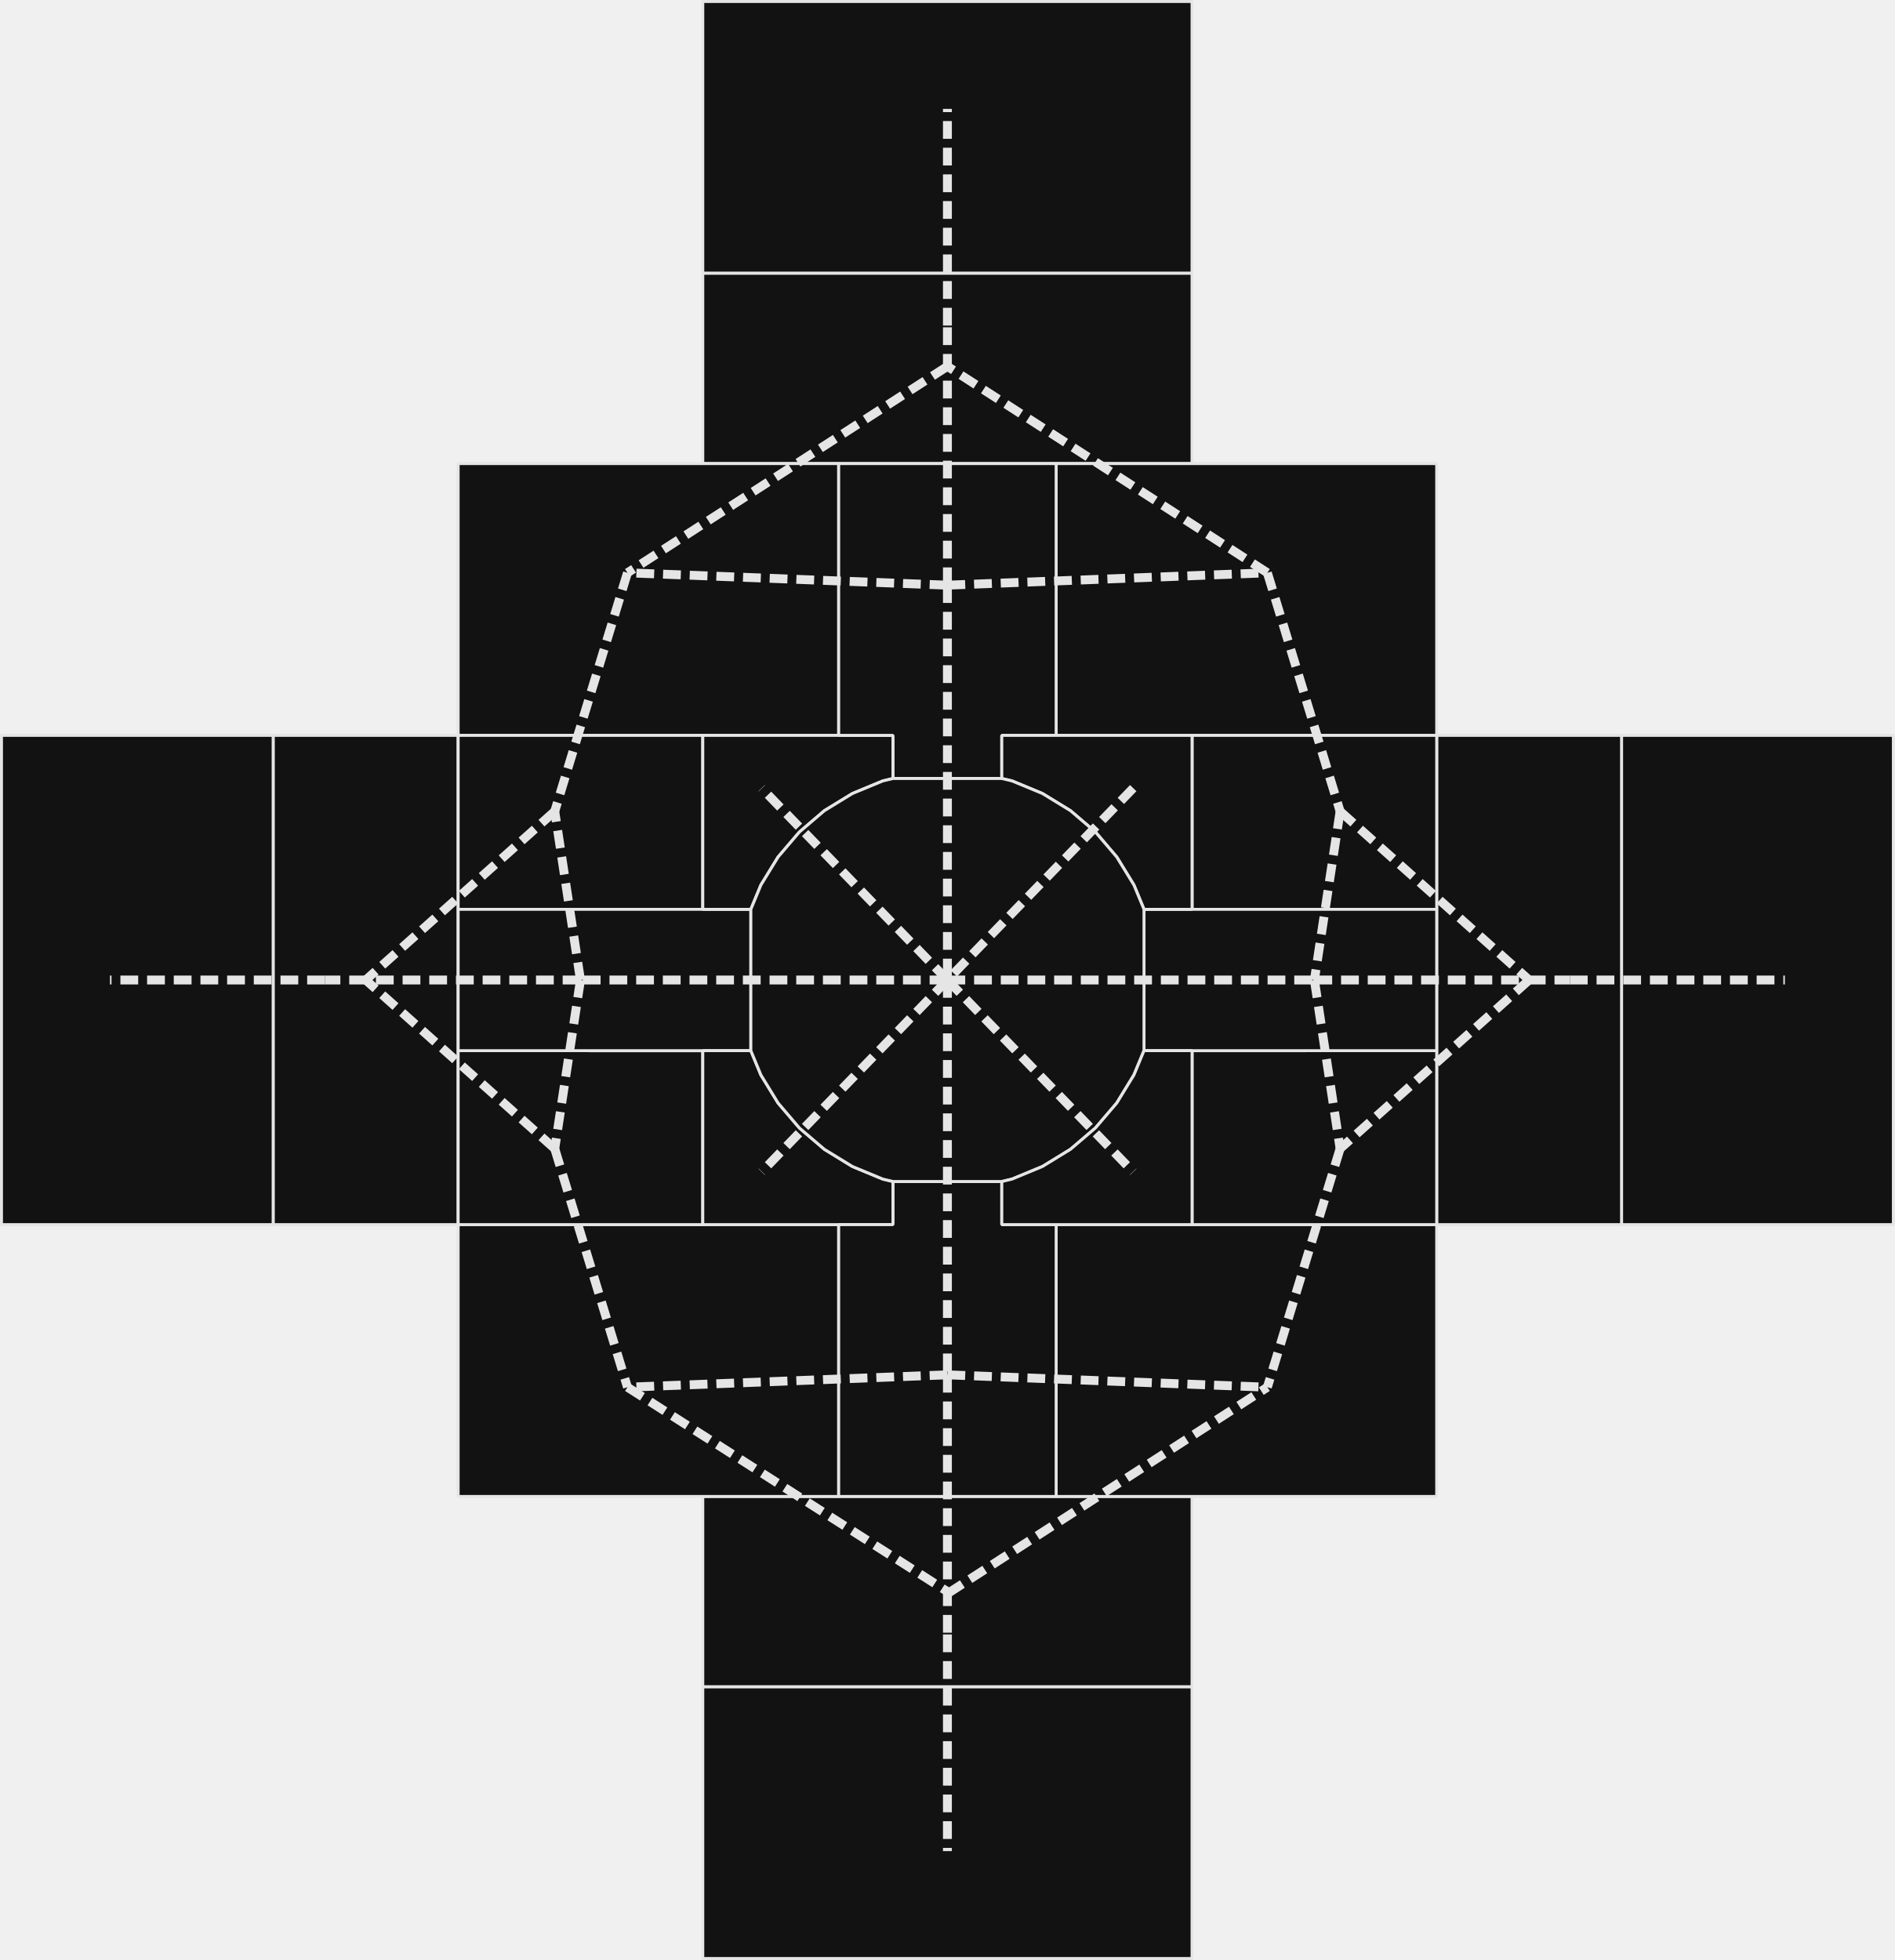
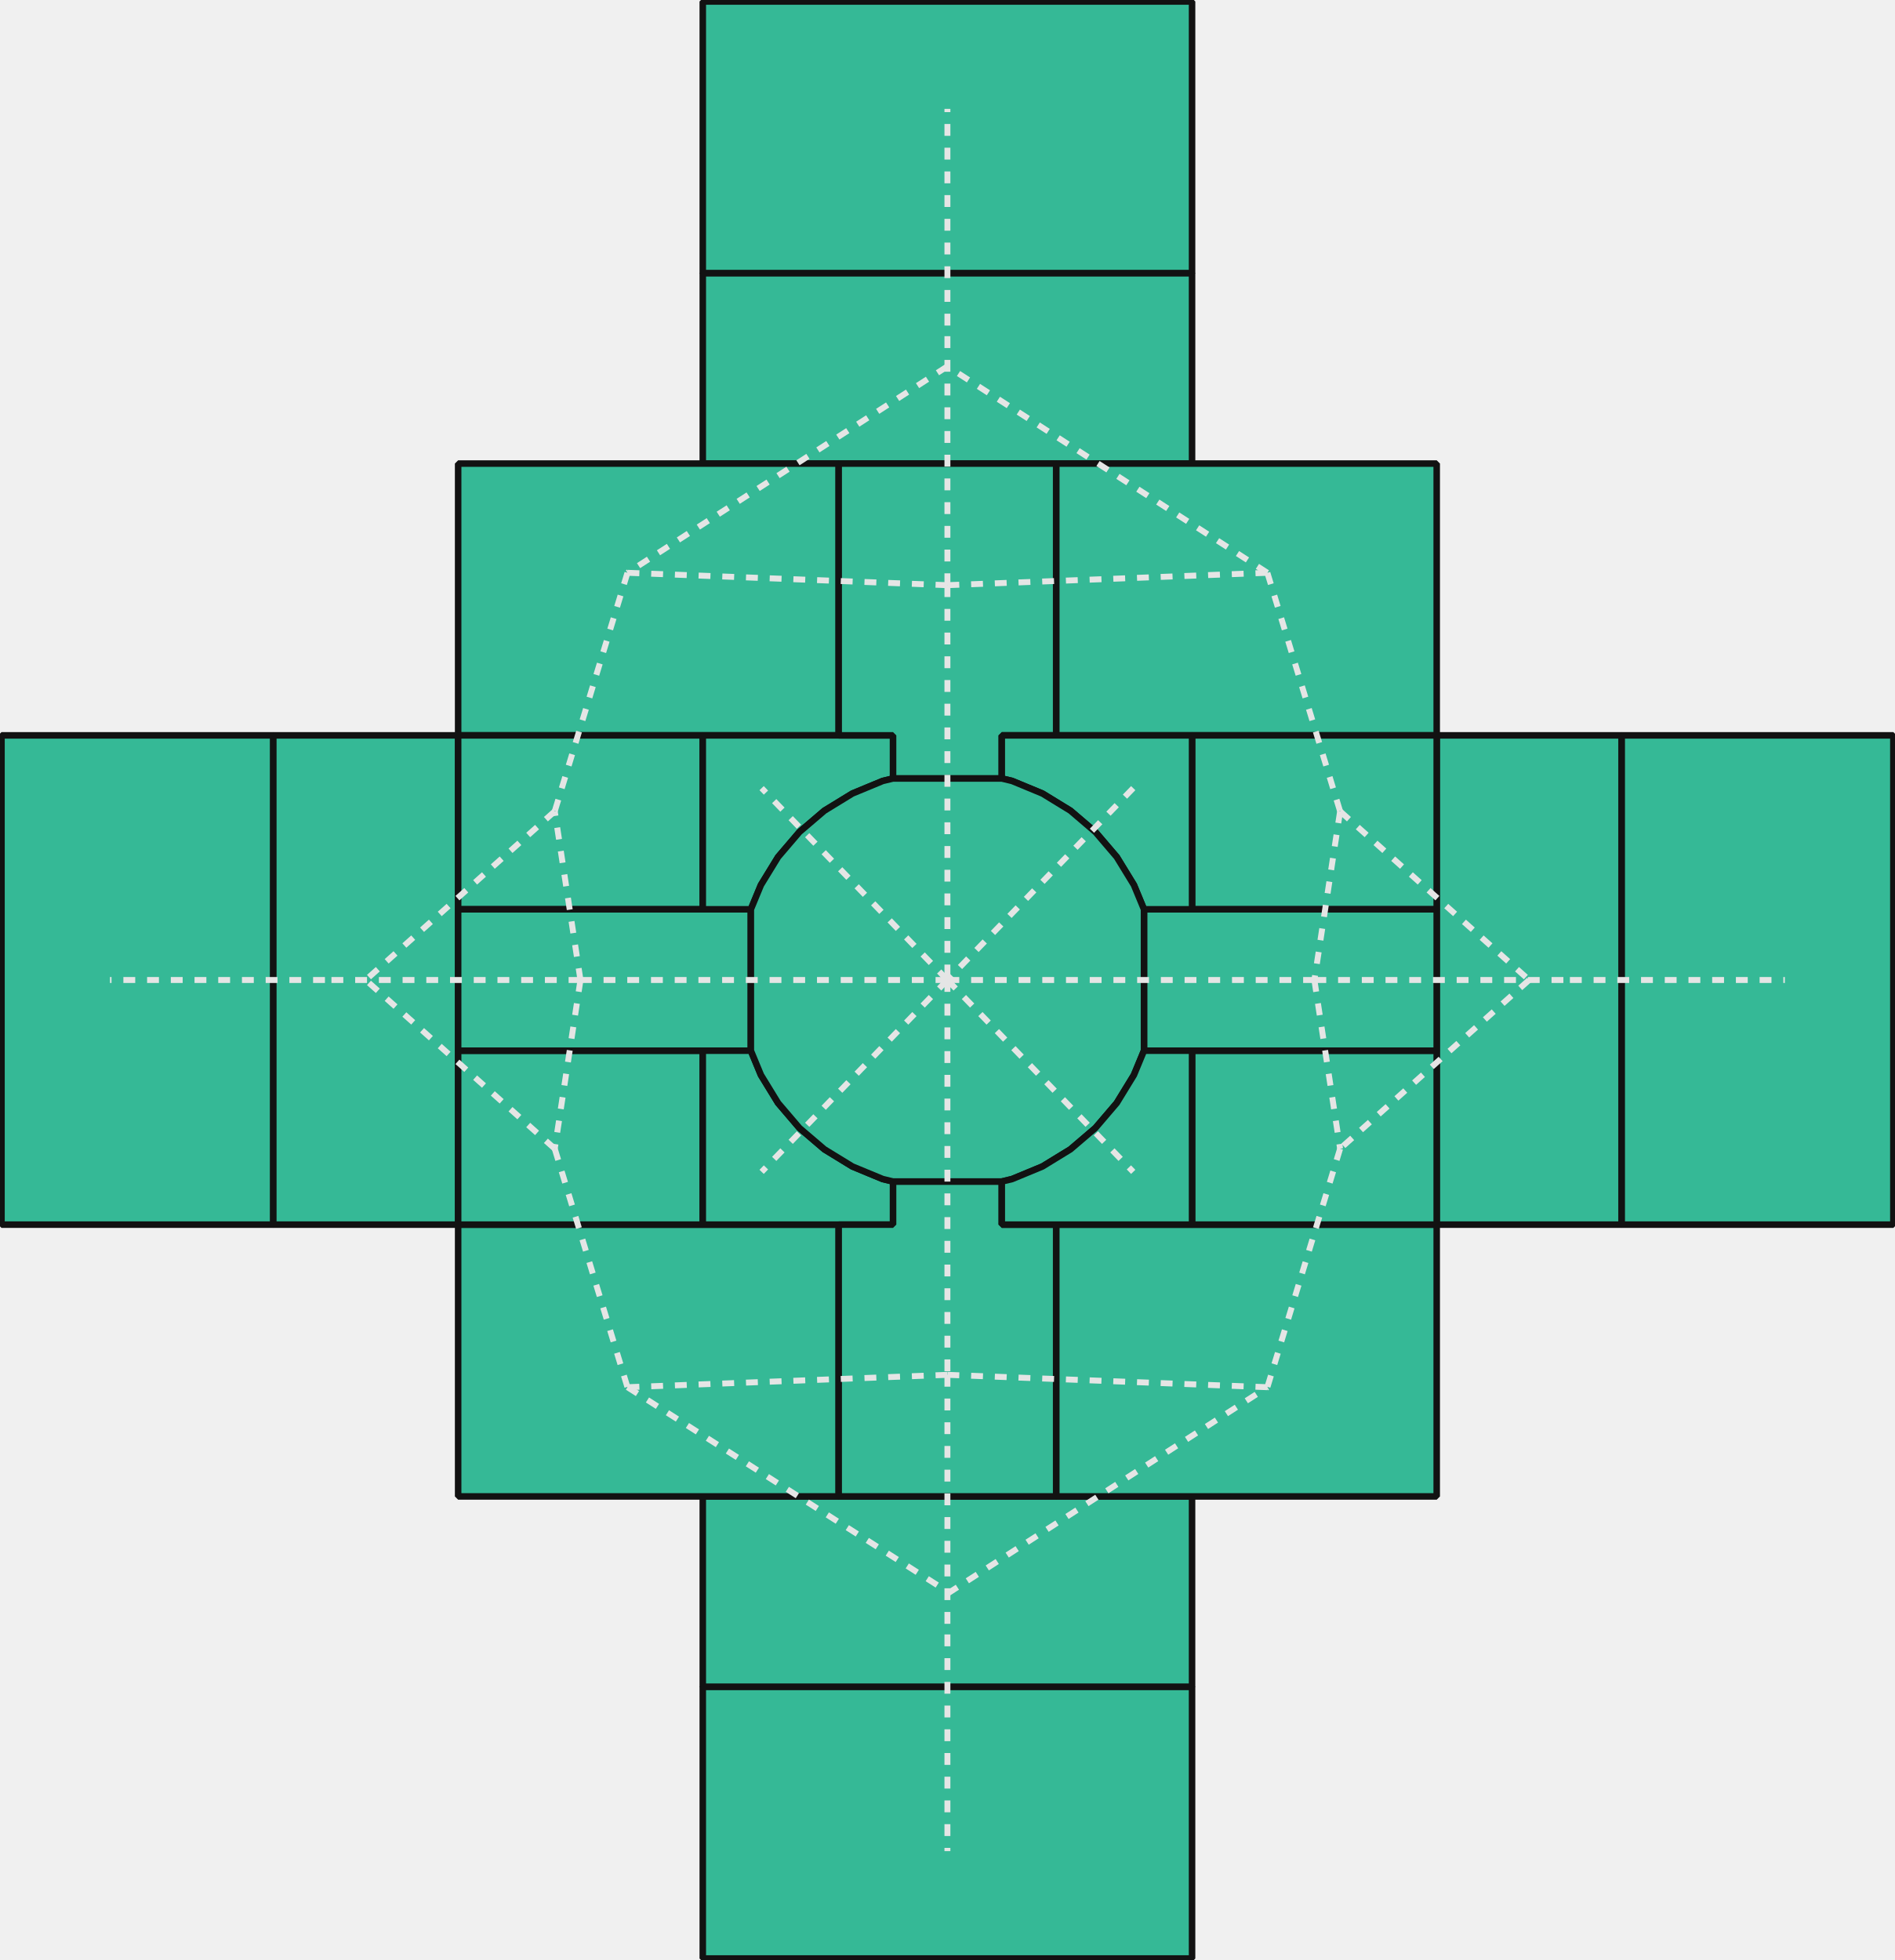
<svg xmlns="http://www.w3.org/2000/svg" width="319.599mm" height="330.602mm" version="1.1" id="svg394" xml:space="preserve">
  <defs id="defs2">
    <g class="clips" id="g4413">
      <clipPath id="clipf40a49xyplot" class="plotclip">
        <rect width="1517" height="980" id="rect4401" x="0" y="0" />
      </clipPath>
      <clipPath class="axesclip" id="clipf40a49x">
        <rect x="228" y="0" width="1517" height="1000" id="rect4404" />
      </clipPath>
      <clipPath class="axesclip" id="clipf40a49y">
        <rect x="0" y="20" width="1900" height="980" id="rect4407" />
      </clipPath>
      <clipPath class="axesclip" id="clipf40a49xy">
        <rect x="228" y="20" width="1517" height="980" id="rect4410" />
      </clipPath>
    </g>
    <g class="gradients" id="g4430">
      <linearGradient x1="0" x2="0" y1="1" y2="0" id="gf40a49-cb67cb53">
        <stop offset="0%" stop-color="rgb(228, 241, 225)" stop-opacity="1" id="stop4415" />
        <stop offset="16.667%" stop-color="rgb(180, 217, 204)" stop-opacity="1" id="stop4417" />
        <stop offset="33.333%" stop-color="rgb(137, 192, 182)" stop-opacity="1" id="stop4419" />
        <stop offset="50%" stop-color="rgb(99, 166, 160)" stop-opacity="1" id="stop4421" />
        <stop offset="66.667%" stop-color="rgb(68, 140, 138)" stop-opacity="1" id="stop4423" />
        <stop offset="83.333%" stop-color="rgb(40, 114, 116)" stop-opacity="1" id="stop4425" />
        <stop offset="100%" stop-color="rgb(13, 88, 95)" stop-opacity="1" id="stop4427" />
      </linearGradient>
    </g>
    <g class="patterns" id="g4432" />
    <g class="clips" id="g4535" />
    <clipPath id="legendf40a49">
      <rect width="125" height="58" x="0" y="0" id="rect4537" />
    </clipPath>
    <g class="clips" id="g4808">
      <clipPath id="clipadd7bdxyplot" class="plotclip">
        <rect width="1517" height="980" id="rect4796" x="0" y="0" />
      </clipPath>
      <clipPath class="axesclip" id="clipadd7bdx">
        <rect x="228" y="0" width="1517" height="1000" id="rect4799" />
      </clipPath>
      <clipPath class="axesclip" id="clipadd7bdy">
        <rect x="0" y="20" width="1900" height="980" id="rect4802" />
      </clipPath>
      <clipPath class="axesclip" id="clipadd7bdxy">
        <rect x="228" y="20" width="1517" height="980" id="rect4805" />
      </clipPath>
    </g>
    <g class="gradients" id="g4825">
      <linearGradient x1="-1744" x2="-1744" y1="120" y2="0" id="gadd7bd-cbd0987a" gradientTransform="scale(0.125,8)" gradientUnits="userSpaceOnUse">
        <stop offset="0%" stop-color="rgb(228, 241, 225)" stop-opacity="1" id="stop4810" />
        <stop offset="16.667%" stop-color="rgb(180, 217, 204)" stop-opacity="1" id="stop4812" />
        <stop offset="33.333%" stop-color="rgb(137, 192, 182)" stop-opacity="1" id="stop4814" />
        <stop offset="50%" stop-color="rgb(99, 166, 160)" stop-opacity="1" id="stop4816" />
        <stop offset="66.667%" stop-color="rgb(68, 140, 138)" stop-opacity="1" id="stop4818" />
        <stop offset="83.333%" stop-color="rgb(40, 114, 116)" stop-opacity="1" id="stop4820" />
        <stop offset="100%" stop-color="rgb(13, 88, 95)" stop-opacity="1" id="stop4822" />
      </linearGradient>
    </g>
    <g class="patterns" id="g4827" />
    <g class="clips" id="g4930" />
    <clipPath id="legendadd7bd">
      <rect width="125" height="58" x="0" y="0" id="rect4932" />
    </clipPath>
  </defs>
  <g id="g286" style="fill:#121212;fill-opacity:1;stroke:#e5e5e5;stroke-width:3.78;stroke-dasharray:none;stroke-opacity:1" transform="translate(-100.1585,-101.1734)">
-     <g id="g2">
-       <path id="polygon4" style="stroke-width:1.89;stroke-linejoin:bevel;stroke-dasharray:none;paint-order:markers fill stroke" d="m 860.08,1176.467 v 173.282 H 548.172 v -173.282 z" />
-       <path id="polygon6" style="stroke-width:1.89;stroke-linejoin:bevel;stroke-dasharray:none;paint-order:markers fill stroke" d="M 860.08,275.4 H 548.172 V 102.118 h 311.908 z" />
-       <path id="polygon8" style="stroke-width:1.89;stroke-linejoin:bevel;stroke-dasharray:none;paint-order:markers fill stroke" d="M 274.387,569.98 V 881.888 H 101.103 V 569.98 Z" />
-       <path id="polygon10" style="stroke-width:1.89;stroke-linejoin:bevel;stroke-dasharray:none;paint-order:markers fill stroke" d="M 1307.148,569.98 V 881.888 H 1133.865 V 569.98 Z" />
-       <path id="polygon20" style="stroke-width:1.89;stroke-linejoin:bevel;stroke-dasharray:none;paint-order:markers fill stroke" d="M 860.08,1176.467 H 548.172 V 1055.169 h 86.641 138.626 86.641 z" />
-       <path id="polygon22" style="stroke-width:1.89;stroke-linejoin:bevel;stroke-dasharray:none;paint-order:markers fill stroke" d="M 773.439,396.699 H 634.813 548.172 V 275.4 h 311.908 v 121.298 z" />
-       <path id="polygon24" style="stroke-width:1.89;stroke-linejoin:bevel;stroke-dasharray:none;paint-order:markers fill stroke" d="m 392.218,569.98 0.001,110.901 v 90.106 l -0.001,110.901 H 274.387 V 569.98 Z" />
-       <path id="polygon26" style="stroke-width:1.89;stroke-linejoin:bevel;stroke-dasharray:none;paint-order:markers fill stroke" d="M 1016.032,680.881 V 569.98 h 117.832 V 881.888 H 1016.032 V 770.987 Z" />
-       <path id="polygon28" style="stroke-width:1.89;stroke-linejoin:bevel;stroke-dasharray:none;paint-order:markers fill stroke" d="M 392.218,569.98 V 396.699 h 155.954 86.641 l -1.4e-4,173.281 -86.64,6.4e-4 z" />
-       <path id="polygon30" style="stroke-width:1.89;stroke-linejoin:bevel;stroke-dasharray:none;paint-order:markers fill stroke" d="M 634.813,1055.17 H 548.172 392.218 V 881.888 h 155.954 86.641 z" />
-       <path id="polygon32" style="stroke-width:1.89;stroke-linejoin:bevel;stroke-dasharray:none;paint-order:markers fill stroke" d="M 1016.034,881.888 V 1055.169 H 860.08 773.439 l -1.4e-4,-173.283 h 86.641 z" />
-       <path id="polygon34" style="stroke-width:1.89;stroke-linejoin:bevel;stroke-dasharray:none;paint-order:markers fill stroke" d="m 1016.034,569.98 -155.954,6.4e-4 -86.64,-6.4e-4 -1.4e-4,-173.281 h 86.641 155.954 z" />
-       <path id="polygon36" style="stroke-width:1.89;stroke-linejoin:bevel;stroke-dasharray:none;paint-order:markers fill stroke" d="m 392.218,881.888 0.001,-110.901 155.953,1.5e-4 v 110.9 z" />
-       <path id="polygon38" style="stroke-width:1.89;stroke-linejoin:bevel;stroke-dasharray:none;paint-order:markers fill stroke" d="m 548.172,680.88 -155.953,1.4e-4 -10e-4,-110.901 155.954,6.4e-4 z" />
-       <path id="polygon40" style="stroke-width:1.89;stroke-linejoin:bevel;stroke-dasharray:none;paint-order:markers fill stroke" d="M 1016.034,881.888 H 860.08 V 770.987 l 155.953,-1.5e-4 z" />
-       <path id="polygon42" style="stroke-width:1.89;stroke-linejoin:bevel;stroke-dasharray:none;paint-order:markers fill stroke" d="m 860.08,680.88 -6.5e-4,-110.9 155.954,-6.4e-4 v 110.901 z" />
-       <path id="polygon44" style="stroke-width:1.89;stroke-linejoin:bevel;stroke-dasharray:none;paint-order:markers fill stroke" d="m 578.812,680.881 v 90.106 l -30.64,1.5e-4 -155.953,-1.5e-4 v -90.106 l 155.953,-1.4e-4 z" />
-       <path id="polygon46" style="stroke-width:1.89;stroke-linejoin:bevel;stroke-dasharray:none;paint-order:markers fill stroke" d="m 829.44,770.987 v -90.106 l 30.64,-1.4e-4 155.953,1.4e-4 v 90.106 l -155.953,1.5e-4 z" />
-       <path id="polygon48" style="stroke-width:1.89;stroke-linejoin:bevel;stroke-dasharray:none;paint-order:markers fill stroke" d="m 625.699,617.989 -13.176,11.254 -2.745,2.344 -13.598,15.921 -10.94,17.852 -6.429,15.521 -30.64,-1.4e-4 6.5e-4,-110.9 86.64,-6.4e-4 h 34.657 v 27.479 l -6.575,1.579 -19.343,8.012 z" />
-       <path id="polygon50" style="stroke-width:1.89;stroke-linejoin:bevel;stroke-dasharray:none;paint-order:markers fill stroke" d="m 596.181,804.361 13.598,15.921 2.745,2.344 13.176,11.254 17.852,10.94 19.343,8.012 6.575,1.578 v 27.479 H 634.813 548.172 V 770.987 l 30.64,-1.5e-4 6.429,15.522 z" />
-       <path id="polygon52" style="stroke-width:1.89;stroke-linejoin:bevel;stroke-dasharray:none;paint-order:markers fill stroke" d="m 634.813,1055.17 1.5e-4,-173.283 h 34.657 v -27.479 h 69.313 v 27.479 h 34.657 l 1.4e-4,173.283 z" />
-       <path id="polygon54" style="stroke-width:1.89;stroke-linejoin:bevel;stroke-dasharray:none;paint-order:markers fill stroke" d="m 634.813,396.699 h 138.626 l 1.4e-4,173.281 h -34.657 v 27.479 h -69.313 v -27.479 h -34.657 z" />
-       <path id="polygon56" style="stroke-width:1.89;stroke-linejoin:bevel;stroke-dasharray:none;paint-order:markers fill stroke" d="m 798.473,631.587 -2.745,-2.344 -13.176,-11.254 -17.852,-10.939 -19.343,-8.012 -6.575,-1.579 v -27.479 h 34.657 l 86.64,6.4e-4 6.5e-4,110.9 -30.64,1.4e-4 -6.429,-15.521 -10.94,-17.852 z" />
-       <path id="polygon58" style="stroke-width:1.89;stroke-linejoin:bevel;stroke-dasharray:none;paint-order:markers fill stroke" d="m 829.44,770.987 -6.429,15.522 -10.94,17.852 -13.598,15.921 -2.745,2.344 -13.176,11.254 -17.852,10.94 -19.343,8.012 -6.575,1.578 h -69.313 l -6.575,-1.578 -19.343,-8.012 -17.852,-10.94 -13.176,-11.254 -2.745,-2.344 -13.598,-15.921 -10.94,-17.852 -6.429,-15.522 v -90.106 l 6.429,-15.521 10.94,-17.852 13.598,-15.921 2.745,-2.344 13.176,-11.254 17.852,-10.939 19.343,-8.012 6.575,-1.579 h 69.313 l 6.575,1.579 19.343,8.012 17.852,10.939 13.176,11.254 2.745,2.344 13.598,15.921 10.94,17.852 6.429,15.521 z" />
-       <path id="polygon60" style="stroke-width:1.89;stroke-linejoin:bevel;stroke-dasharray:none;paint-order:markers fill stroke" d="m 782.553,833.879 13.176,-11.254 2.745,-2.344 13.598,-15.921 10.94,-17.852 6.429,-15.522 30.64,1.5e-4 v 110.9 h -86.641 -34.657 v -27.479 l 6.575,-1.578 19.343,-8.012 z" />
+     <g id="g2" style="fill:#35b996;fill-opacity:1;stroke:#121212;stroke-opacity:1;stroke-width:4.157;stroke-dasharray:none">
+       <path id="polygon4" style="stroke-width:4.157;stroke-linejoin:bevel;stroke-dasharray:none;paint-order:markers fill stroke;fill:#35b996;fill-opacity:1;stroke:#121212;stroke-opacity:1" d="m 860.08,1176.467 v 173.282 H 548.172 v -173.282 z" />
+       <path id="polygon6" style="stroke-width:4.157;stroke-linejoin:bevel;stroke-dasharray:none;paint-order:markers fill stroke;fill:#35b996;fill-opacity:1;stroke:#121212;stroke-opacity:1" d="M 860.08,275.4 H 548.172 V 102.118 h 311.908 z" />
+       <path id="polygon8" style="stroke-width:4.157;stroke-linejoin:bevel;stroke-dasharray:none;paint-order:markers fill stroke;fill:#35b996;fill-opacity:1;stroke:#121212;stroke-opacity:1" d="M 274.387,569.98 V 881.888 H 101.103 V 569.98 Z" />
+       <path id="polygon10" style="stroke-width:4.157;stroke-linejoin:bevel;stroke-dasharray:none;paint-order:markers fill stroke;fill:#35b996;fill-opacity:1;stroke:#121212;stroke-opacity:1" d="M 1307.148,569.98 V 881.888 H 1133.865 V 569.98 Z" />
+       <path id="polygon20" style="stroke-width:4.157;stroke-linejoin:bevel;stroke-dasharray:none;paint-order:markers fill stroke;fill:#35b996;fill-opacity:1;stroke:#121212;stroke-opacity:1" d="M 860.08,1176.467 H 548.172 V 1055.169 h 86.641 138.626 86.641 z" />
+       <path id="polygon22" style="stroke-width:4.157;stroke-linejoin:bevel;stroke-dasharray:none;paint-order:markers fill stroke;fill:#35b996;fill-opacity:1;stroke:#121212;stroke-opacity:1" d="M 773.439,396.699 H 634.813 548.172 V 275.4 h 311.908 v 121.298 z" />
+       <path id="polygon24" style="stroke-width:4.157;stroke-linejoin:bevel;stroke-dasharray:none;paint-order:markers fill stroke;fill:#35b996;fill-opacity:1;stroke:#121212;stroke-opacity:1" d="m 392.218,569.98 0.001,110.901 v 90.106 l -0.001,110.901 H 274.387 V 569.98 Z" />
+       <path id="polygon26" style="stroke-width:4.157;stroke-linejoin:bevel;stroke-dasharray:none;paint-order:markers fill stroke;fill:#35b996;fill-opacity:1;stroke:#121212;stroke-opacity:1" d="M 1016.032,680.881 V 569.98 h 117.832 V 881.888 H 1016.032 V 770.987 Z" />
+       <path id="polygon28" style="stroke-width:4.157;stroke-linejoin:bevel;stroke-dasharray:none;paint-order:markers fill stroke;fill:#35b996;fill-opacity:1;stroke:#121212;stroke-opacity:1" d="M 392.218,569.98 V 396.699 h 155.954 86.641 l -1.4e-4,173.281 -86.64,6.4e-4 z" />
+       <path id="polygon30" style="stroke-width:4.157;stroke-linejoin:bevel;stroke-dasharray:none;paint-order:markers fill stroke;fill:#35b996;fill-opacity:1;stroke:#121212;stroke-opacity:1" d="M 634.813,1055.17 H 548.172 392.218 V 881.888 h 155.954 86.641 z" />
+       <path id="polygon32" style="stroke-width:4.157;stroke-linejoin:bevel;stroke-dasharray:none;paint-order:markers fill stroke;fill:#35b996;fill-opacity:1;stroke:#121212;stroke-opacity:1" d="M 1016.034,881.888 V 1055.169 H 860.08 773.439 l -1.4e-4,-173.283 h 86.641 z" />
+       <path id="polygon34" style="stroke-width:4.157;stroke-linejoin:bevel;stroke-dasharray:none;paint-order:markers fill stroke;fill:#35b996;fill-opacity:1;stroke:#121212;stroke-opacity:1" d="m 1016.034,569.98 -155.954,6.4e-4 -86.64,-6.4e-4 -1.4e-4,-173.281 h 86.641 155.954 z" />
+       <path id="polygon36" style="stroke-width:4.157;stroke-linejoin:bevel;stroke-dasharray:none;paint-order:markers fill stroke;fill:#35b996;fill-opacity:1;stroke:#121212;stroke-opacity:1" d="m 392.218,881.888 0.001,-110.901 155.953,1.5e-4 v 110.9 z" />
+       <path id="polygon38" style="stroke-width:4.157;stroke-linejoin:bevel;stroke-dasharray:none;paint-order:markers fill stroke;fill:#35b996;fill-opacity:1;stroke:#121212;stroke-opacity:1" d="m 548.172,680.88 -155.953,1.4e-4 -10e-4,-110.901 155.954,6.4e-4 z" />
+       <path id="polygon40" style="stroke-width:4.157;stroke-linejoin:bevel;stroke-dasharray:none;paint-order:markers fill stroke;fill:#35b996;fill-opacity:1;stroke:#121212;stroke-opacity:1" d="M 1016.034,881.888 H 860.08 V 770.987 l 155.953,-1.5e-4 z" />
+       <path id="polygon42" style="stroke-width:4.157;stroke-linejoin:bevel;stroke-dasharray:none;paint-order:markers fill stroke;fill:#35b996;fill-opacity:1;stroke:#121212;stroke-opacity:1" d="m 860.08,680.88 -6.5e-4,-110.9 155.954,-6.4e-4 v 110.901 z" />
+       <path id="polygon44" style="stroke-width:4.157;stroke-linejoin:bevel;stroke-dasharray:none;paint-order:markers fill stroke;fill:#35b996;fill-opacity:1;stroke:#121212;stroke-opacity:1" d="m 578.812,680.881 v 90.106 l -30.64,1.5e-4 -155.953,-1.5e-4 v -90.106 l 155.953,-1.4e-4 z" />
+       <path id="polygon46" style="stroke-width:4.157;stroke-linejoin:bevel;stroke-dasharray:none;paint-order:markers fill stroke;fill:#35b996;fill-opacity:1;stroke:#121212;stroke-opacity:1" d="m 829.44,770.987 v -90.106 l 30.64,-1.4e-4 155.953,1.4e-4 v 90.106 l -155.953,1.5e-4 z" />
+       <path id="polygon48" style="stroke-width:4.157;stroke-linejoin:bevel;stroke-dasharray:none;paint-order:markers fill stroke;fill:#35b996;fill-opacity:1;stroke:#121212;stroke-opacity:1" d="m 625.699,617.989 -13.176,11.254 -2.745,2.344 -13.598,15.921 -10.94,17.852 -6.429,15.521 -30.64,-1.4e-4 6.5e-4,-110.9 86.64,-6.4e-4 h 34.657 v 27.479 l -6.575,1.579 -19.343,8.012 z" />
+       <path id="polygon50" style="stroke-width:4.157;stroke-linejoin:bevel;stroke-dasharray:none;paint-order:markers fill stroke;fill:#35b996;fill-opacity:1;stroke:#121212;stroke-opacity:1" d="m 596.181,804.361 13.598,15.921 2.745,2.344 13.176,11.254 17.852,10.94 19.343,8.012 6.575,1.578 v 27.479 H 634.813 548.172 V 770.987 l 30.64,-1.5e-4 6.429,15.522 z" />
+       <path id="polygon52" style="stroke-width:4.157;stroke-linejoin:bevel;stroke-dasharray:none;paint-order:markers fill stroke;fill:#35b996;fill-opacity:1;stroke:#121212;stroke-opacity:1" d="m 634.813,1055.17 1.5e-4,-173.283 h 34.657 v -27.479 h 69.313 v 27.479 h 34.657 l 1.4e-4,173.283 z" />
+       <path id="polygon54" style="stroke-width:4.157;stroke-linejoin:bevel;stroke-dasharray:none;paint-order:markers fill stroke;fill:#35b996;fill-opacity:1;stroke:#121212;stroke-opacity:1" d="m 634.813,396.699 h 138.626 l 1.4e-4,173.281 h -34.657 v 27.479 h -69.313 v -27.479 h -34.657 z" />
+       <path id="polygon56" style="stroke-width:4.157;stroke-linejoin:bevel;stroke-dasharray:none;paint-order:markers fill stroke;fill:#35b996;fill-opacity:1;stroke:#121212;stroke-opacity:1" d="m 798.473,631.587 -2.745,-2.344 -13.176,-11.254 -17.852,-10.939 -19.343,-8.012 -6.575,-1.579 v -27.479 h 34.657 l 86.64,6.4e-4 6.5e-4,110.9 -30.64,1.4e-4 -6.429,-15.521 -10.94,-17.852 z" />
+       <path id="polygon58" style="stroke-width:4.157;stroke-linejoin:bevel;stroke-dasharray:none;paint-order:markers fill stroke;fill:#35b996;fill-opacity:1;stroke:#121212;stroke-opacity:1" d="m 829.44,770.987 -6.429,15.522 -10.94,17.852 -13.598,15.921 -2.745,2.344 -13.176,11.254 -17.852,10.94 -19.343,8.012 -6.575,1.578 h -69.313 l -6.575,-1.578 -19.343,-8.012 -17.852,-10.94 -13.176,-11.254 -2.745,-2.344 -13.598,-15.921 -10.94,-17.852 -6.429,-15.522 v -90.106 l 6.429,-15.521 10.94,-17.852 13.598,-15.921 2.745,-2.344 13.176,-11.254 17.852,-10.939 19.343,-8.012 6.575,-1.579 h 69.313 l 6.575,1.579 19.343,8.012 17.852,10.939 13.176,11.254 2.745,2.344 13.598,15.921 10.94,17.852 6.429,15.521 z" />
+       <path id="polygon60" style="stroke-width:4.157;stroke-linejoin:bevel;stroke-dasharray:none;paint-order:markers fill stroke;fill:#35b996;fill-opacity:1;stroke:#121212;stroke-opacity:1" d="m 782.553,833.879 13.176,-11.254 2.745,-2.344 13.598,-15.921 10.94,-17.852 6.429,-15.522 30.64,1.5e-4 v 110.9 h -86.641 -34.657 v -27.479 l 6.575,-1.578 19.343,-8.012 z" />
    </g>
-     <g id="g1" transform="translate(-1663.947,-40.19482)">
-       <g id="g392" style="stroke:#e5e5e5;stroke-width:5.669;stroke-dasharray:11.339, 5.669;stroke-dashoffset:0;stroke-opacity:1" transform="translate(1663.947,40.19416)">
-         <path id="line288" style="fill:#ffffff;stroke-linejoin:bevel;paint-order:markers fill stroke" d="m 704.126,1143.143 v 138.153" />
-         <path id="line290" style="fill:#ffffff;stroke-linejoin:bevel;paint-order:markers fill stroke" d="M 704.126,308.725 V 170.573" />
-         <path id="line292" style="fill:#ffffff;stroke-linejoin:bevel;paint-order:markers fill stroke" d="M 307.312,725.934 H 170.263" />
-         <path id="line294" style="fill:#ffffff;stroke-linejoin:bevel;paint-order:markers fill stroke" d="m 1100.94,725.934 h 137.049" />
-         <path id="line296" style="fill:#ffffff;stroke-linejoin:bevel;paint-order:markers fill stroke" d="M 500.157,985.531 704.126,1115.819" />
-         <path id="line298" style="fill:#ffffff;stroke-linejoin:bevel;paint-order:markers fill stroke" d="M 704.126,1117.143 908.095,985.531" />
-         <path id="line300" style="fill:#ffffff;stroke-linejoin:bevel;paint-order:markers fill stroke" d="M 704.126,334.725 500.157,466.337" />
-         <path id="line302" style="fill:#ffffff;stroke-linejoin:bevel;paint-order:markers fill stroke" d="M 908.095,466.337 704.126,334.726" />
-         <path id="line304" style="fill:#ffffff;stroke-linejoin:bevel;paint-order:markers fill stroke" d="M 453.8,618.386 333.303,725.934" />
-         <path id="line306" style="fill:#ffffff;stroke-linejoin:bevel;paint-order:markers fill stroke" d="M 500.157,466.337 453.8,618.386" />
-         <path id="line308" style="fill:#ffffff;stroke-linejoin:bevel;paint-order:markers fill stroke" d="m 908.095,466.337 46.358,152.049" />
-         <path id="line310" style="fill:#ffffff;stroke-linejoin:bevel;paint-order:markers fill stroke" d="M 954.452,618.386 1074.94,725.934" />
-         <path id="line312" style="fill:#ffffff;stroke-linejoin:bevel;paint-order:markers fill stroke" d="M 453.8,833.481 333.304,725.934" />
-         <path id="line314" style="fill:#ffffff;stroke-linejoin:bevel;paint-order:markers fill stroke" d="m 453.8,833.481 46.357,152.05" />
-         <path id="line316" style="fill:#ffffff;stroke-linejoin:bevel;paint-order:markers fill stroke" d="M 954.452,833.481 908.095,985.531" />
-         <path id="line318" style="fill:#ffffff;stroke-linejoin:bevel;paint-order:markers fill stroke" d="M 1074.94,725.934 954.452,833.481" />
-         <path id="line320" style="fill:#ffffff;stroke-linejoin:bevel;paint-order:markers fill stroke" d="m 704.126,977.64 -203.969,7.891" />
-         <path id="line322" style="fill:#ffffff;stroke-linejoin:bevel;paint-order:markers fill stroke" d="M 704.126,977.64 V 1143.143" />
-         <path id="line324" style="fill:#ffffff;stroke-linejoin:bevel;paint-order:markers fill stroke" d="m 704.126,977.64 203.969,7.891" />
-         <path id="line326" style="fill:#ffffff;stroke-linejoin:bevel;paint-order:markers fill stroke" d="M 704.126,474.227 500.157,466.337" />
-         <path id="line328" style="fill:#ffffff;stroke-linejoin:bevel;paint-order:markers fill stroke" d="M 704.126,474.227 V 308.725" />
-         <path id="line330" style="fill:#ffffff;stroke-linejoin:bevel;paint-order:markers fill stroke" d="m 704.126,474.227 203.969,-7.89" />
-         <path id="line332" style="fill:#ffffff;stroke-linejoin:bevel;paint-order:markers fill stroke" d="m 938.058,725.934 16.394,107.547" />
-         <path id="line334" style="fill:#ffffff;stroke-linejoin:bevel;paint-order:markers fill stroke" d="M 938.058,725.934 H 1100.94" />
-         <path id="line336" style="fill:#ffffff;stroke-linejoin:bevel;paint-order:markers fill stroke" d="M 954.452,618.386 938.058,725.934" />
-         <path id="line338" style="fill:#ffffff;stroke-linejoin:bevel;paint-order:markers fill stroke" d="M 470.194,725.934 H 307.312" />
-         <path id="line340" style="fill:#ffffff;stroke-linejoin:bevel;paint-order:markers fill stroke" d="M 470.194,725.934 453.8,833.481" />
-         <path id="line342" style="fill:#ffffff;stroke-linejoin:bevel;paint-order:markers fill stroke" d="M 470.194,725.934 453.8,618.386" />
-         <path id="line376" style="fill:#ffffff;stroke-linejoin:bevel;paint-order:markers fill stroke" d="M 704.126,725.934 H 470.194" />
-         <path id="line378" style="fill:#ffffff;stroke-linejoin:bevel;paint-order:markers fill stroke" d="M 704.126,725.934 585.687,848.249" />
-         <path id="line380" style="fill:#ffffff;stroke-linejoin:bevel;paint-order:markers fill stroke" d="M 704.126,725.934 585.687,603.619" />
-         <path id="line382" style="fill:#ffffff;stroke-linejoin:bevel;paint-order:markers fill stroke" d="M 704.126,725.934 V 977.64" />
-         <path id="line384" style="fill:#ffffff;stroke-linejoin:bevel;paint-order:markers fill stroke" d="M 704.126,725.934 822.565,848.249" />
-         <path id="line386" style="fill:#ffffff;stroke-linejoin:bevel;paint-order:markers fill stroke" d="M 704.126,725.934 H 938.058" />
-         <path id="line388" style="fill:#ffffff;stroke-linejoin:bevel;paint-order:markers fill stroke" d="M 704.126,474.227 V 725.934" />
-         <path id="line390" style="fill:#ffffff;stroke-linejoin:bevel;paint-order:markers fill stroke" d="M 822.565,603.619 704.126,725.934" />
+     <g id="g1" transform="translate(-1663.947,-40.19482)" style="stroke-width:3.78;stroke-dasharray:7.559,7.559;stroke-dashoffset:0">
+       <g id="g392" style="stroke:#e5e5e5;stroke-width:3.78;stroke-dasharray:7.559,7.559;stroke-dashoffset:0;stroke-opacity:1" transform="translate(1663.947,40.19416)">
+         <path id="line288" style="fill:#ffffff;stroke-linejoin:bevel;paint-order:markers fill stroke;stroke-width:3.78;stroke-dasharray:7.559,7.559;stroke-dashoffset:0" d="m 704.126,1143.143 v 138.153" />
+         <path id="line290" style="fill:#ffffff;stroke-linejoin:bevel;paint-order:markers fill stroke;stroke-width:3.78;stroke-dasharray:7.559,7.559;stroke-dashoffset:0" d="M 704.126,308.725 V 170.573" />
+         <path id="line292" style="fill:#ffffff;stroke-linejoin:bevel;paint-order:markers fill stroke;stroke-width:3.78;stroke-dasharray:7.559,7.559;stroke-dashoffset:0" d="M 307.312,725.934 H 170.263" />
+         <path id="line294" style="fill:#ffffff;stroke-linejoin:bevel;paint-order:markers fill stroke;stroke-width:3.78;stroke-dasharray:7.559,7.559;stroke-dashoffset:0" d="m 1100.94,725.934 h 137.049" />
+         <path id="line296" style="fill:#ffffff;stroke-linejoin:bevel;paint-order:markers fill stroke;stroke-width:3.78;stroke-dasharray:7.559,7.559;stroke-dashoffset:0" d="M 500.157,985.531 704.126,1115.819" />
+         <path id="line298" style="fill:#ffffff;stroke-linejoin:bevel;paint-order:markers fill stroke;stroke-width:3.78;stroke-dasharray:7.559,7.559;stroke-dashoffset:0" d="M 704.126,1117.143 908.095,985.531" />
+         <path id="line300" style="fill:#ffffff;stroke-linejoin:bevel;paint-order:markers fill stroke;stroke-width:3.78;stroke-dasharray:7.559,7.559;stroke-dashoffset:0" d="M 704.126,334.725 500.157,466.337" />
+         <path id="line302" style="fill:#ffffff;stroke-linejoin:bevel;paint-order:markers fill stroke;stroke-width:3.78;stroke-dasharray:7.559,7.559;stroke-dashoffset:0" d="M 908.095,466.337 704.126,334.726" />
+         <path id="line304" style="fill:#ffffff;stroke-linejoin:bevel;paint-order:markers fill stroke;stroke-width:3.78;stroke-dasharray:7.559,7.559;stroke-dashoffset:0" d="M 453.8,618.386 333.303,725.934" />
+         <path id="line306" style="fill:#ffffff;stroke-linejoin:bevel;paint-order:markers fill stroke;stroke-width:3.78;stroke-dasharray:7.559,7.559;stroke-dashoffset:0" d="M 500.157,466.337 453.8,618.386" />
+         <path id="line308" style="fill:#ffffff;stroke-linejoin:bevel;paint-order:markers fill stroke;stroke-width:3.78;stroke-dasharray:7.559,7.559;stroke-dashoffset:0" d="m 908.095,466.337 46.358,152.049" />
+         <path id="line310" style="fill:#ffffff;stroke-linejoin:bevel;paint-order:markers fill stroke;stroke-width:3.78;stroke-dasharray:7.559,7.559;stroke-dashoffset:0" d="M 954.452,618.386 1074.94,725.934" />
+         <path id="line312" style="fill:#ffffff;stroke-linejoin:bevel;paint-order:markers fill stroke;stroke-width:3.78;stroke-dasharray:7.559,7.559;stroke-dashoffset:0" d="M 453.8,833.481 333.304,725.934" />
+         <path id="line314" style="fill:#ffffff;stroke-linejoin:bevel;paint-order:markers fill stroke;stroke-width:3.78;stroke-dasharray:7.559,7.559;stroke-dashoffset:0" d="m 453.8,833.481 46.357,152.05" />
+         <path id="line316" style="fill:#ffffff;stroke-linejoin:bevel;paint-order:markers fill stroke;stroke-width:3.78;stroke-dasharray:7.559,7.559;stroke-dashoffset:0" d="M 954.452,833.481 908.095,985.531" />
+         <path id="line318" style="fill:#ffffff;stroke-linejoin:bevel;paint-order:markers fill stroke;stroke-width:3.78;stroke-dasharray:7.559,7.559;stroke-dashoffset:0" d="M 1074.94,725.934 954.452,833.481" />
+         <path id="line320" style="fill:#ffffff;stroke-linejoin:bevel;paint-order:markers fill stroke;stroke-width:3.78;stroke-dasharray:7.559,7.559;stroke-dashoffset:0" d="m 704.126,977.64 -203.969,7.891" />
+         <path id="line322" style="fill:#ffffff;stroke-linejoin:bevel;paint-order:markers fill stroke;stroke-width:3.78;stroke-dasharray:7.559,7.559;stroke-dashoffset:0" d="M 704.126,977.64 V 1143.143" />
+         <path id="line324" style="fill:#ffffff;stroke-linejoin:bevel;paint-order:markers fill stroke;stroke-width:3.78;stroke-dasharray:7.559,7.559;stroke-dashoffset:0" d="m 704.126,977.64 203.969,7.891" />
+         <path id="line326" style="fill:#ffffff;stroke-linejoin:bevel;paint-order:markers fill stroke;stroke-width:3.78;stroke-dasharray:7.559,7.559;stroke-dashoffset:0" d="M 704.126,474.227 500.157,466.337" />
+         <path id="line328" style="fill:#ffffff;stroke-linejoin:bevel;paint-order:markers fill stroke;stroke-width:3.78;stroke-dasharray:7.559,7.559;stroke-dashoffset:0" d="M 704.126,474.227 V 308.725" />
+         <path id="line330" style="fill:#ffffff;stroke-linejoin:bevel;paint-order:markers fill stroke;stroke-width:3.78;stroke-dasharray:7.559,7.559;stroke-dashoffset:0" d="m 704.126,474.227 203.969,-7.89" />
+         <path id="line332" style="fill:#ffffff;stroke-linejoin:bevel;paint-order:markers fill stroke;stroke-width:3.78;stroke-dasharray:7.559,7.559;stroke-dashoffset:0" d="m 938.058,725.934 16.394,107.547" />
+         <path id="line334" style="fill:#ffffff;stroke-linejoin:bevel;paint-order:markers fill stroke;stroke-width:3.78;stroke-dasharray:7.559,7.559;stroke-dashoffset:0" d="M 938.058,725.934 H 1100.94" />
+         <path id="line336" style="fill:#ffffff;stroke-linejoin:bevel;paint-order:markers fill stroke;stroke-width:3.78;stroke-dasharray:7.559,7.559;stroke-dashoffset:0" d="M 954.452,618.386 938.058,725.934" />
+         <path id="line338" style="fill:#ffffff;stroke-linejoin:bevel;paint-order:markers fill stroke;stroke-width:3.78;stroke-dasharray:7.559,7.559;stroke-dashoffset:0" d="M 470.194,725.934 H 307.312" />
+         <path id="line340" style="fill:#ffffff;stroke-linejoin:bevel;paint-order:markers fill stroke;stroke-width:3.78;stroke-dasharray:7.559,7.559;stroke-dashoffset:0" d="M 470.194,725.934 453.8,833.481" />
+         <path id="line342" style="fill:#ffffff;stroke-linejoin:bevel;paint-order:markers fill stroke;stroke-width:3.78;stroke-dasharray:7.559,7.559;stroke-dashoffset:0" d="M 470.194,725.934 453.8,618.386" />
+         <path id="line376" style="fill:#ffffff;stroke-linejoin:bevel;paint-order:markers fill stroke;stroke-width:3.78;stroke-dasharray:7.559,7.559;stroke-dashoffset:0" d="M 704.126,725.934 H 470.194" />
+         <path id="line378" style="fill:#ffffff;stroke-linejoin:bevel;paint-order:markers fill stroke;stroke-width:3.78;stroke-dasharray:7.559,7.559;stroke-dashoffset:0" d="M 704.126,725.934 585.687,848.249" />
+         <path id="line380" style="fill:#ffffff;stroke-linejoin:bevel;paint-order:markers fill stroke;stroke-width:3.78;stroke-dasharray:7.559,7.559;stroke-dashoffset:0" d="M 704.126,725.934 585.687,603.619" />
+         <path id="line382" style="fill:#ffffff;stroke-linejoin:bevel;paint-order:markers fill stroke;stroke-width:3.78;stroke-dasharray:7.559,7.559;stroke-dashoffset:0" d="M 704.126,725.934 V 977.64" />
+         <path id="line384" style="fill:#ffffff;stroke-linejoin:bevel;paint-order:markers fill stroke;stroke-width:3.78;stroke-dasharray:7.559,7.559;stroke-dashoffset:0" d="M 704.126,725.934 822.565,848.249" />
+         <path id="line386" style="fill:#ffffff;stroke-linejoin:bevel;paint-order:markers fill stroke;stroke-width:3.78;stroke-dasharray:7.559,7.559;stroke-dashoffset:0" d="M 704.126,725.934 H 938.058" />
+         <path id="line388" style="fill:#ffffff;stroke-linejoin:bevel;paint-order:markers fill stroke;stroke-width:3.78;stroke-dasharray:7.559,7.559;stroke-dashoffset:0" d="M 704.126,474.227 V 725.934" />
+         <path id="line390" style="fill:#ffffff;stroke-linejoin:bevel;paint-order:markers fill stroke;stroke-width:3.78;stroke-dasharray:7.559,7.559;stroke-dashoffset:0" d="M 822.565,603.619 704.126,725.934" />
      </g>
    </g>
  </g>
  <g class="layer-below" id="g4838" transform="translate(-1734.638,440.1759)">
    <g class="imagelayer" id="g4834" />
    <g class="shapelayer" id="g4836" />
  </g>
  <g class="polarlayer" id="g4908" transform="translate(-1734.638,440.1759)" />
  <g class="smithlayer" id="g4910" transform="translate(-1734.638,440.1759)" />
  <g class="ternarylayer" id="g4912" transform="translate(-1734.638,440.1759)" />
  <g class="geolayer" id="g4914" transform="translate(-1734.638,440.1759)" />
  <g class="funnelarealayer" id="g4916" transform="translate(-1734.638,440.1759)" />
  <g class="pielayer" id="g4918" transform="translate(-1734.638,440.1759)" />
  <g class="iciclelayer" id="g4920" transform="translate(-1734.638,440.1759)" />
  <g class="treemaplayer" id="g4922" transform="translate(-1734.638,440.1759)" />
  <g class="sunburstlayer" id="g4924" transform="translate(-1734.638,440.1759)" />
  <g class="layer-above" id="g4940" transform="translate(-1734.638,440.1759)">
    <g class="imagelayer" id="g4936" />
    <g class="shapelayer" id="g4938" />
  </g>
  <g class="infolayer" id="g5050" transform="translate(-570.7905,122.7705)">
    <g class="g-gtitle" id="g5048" />
  </g>
</svg>
